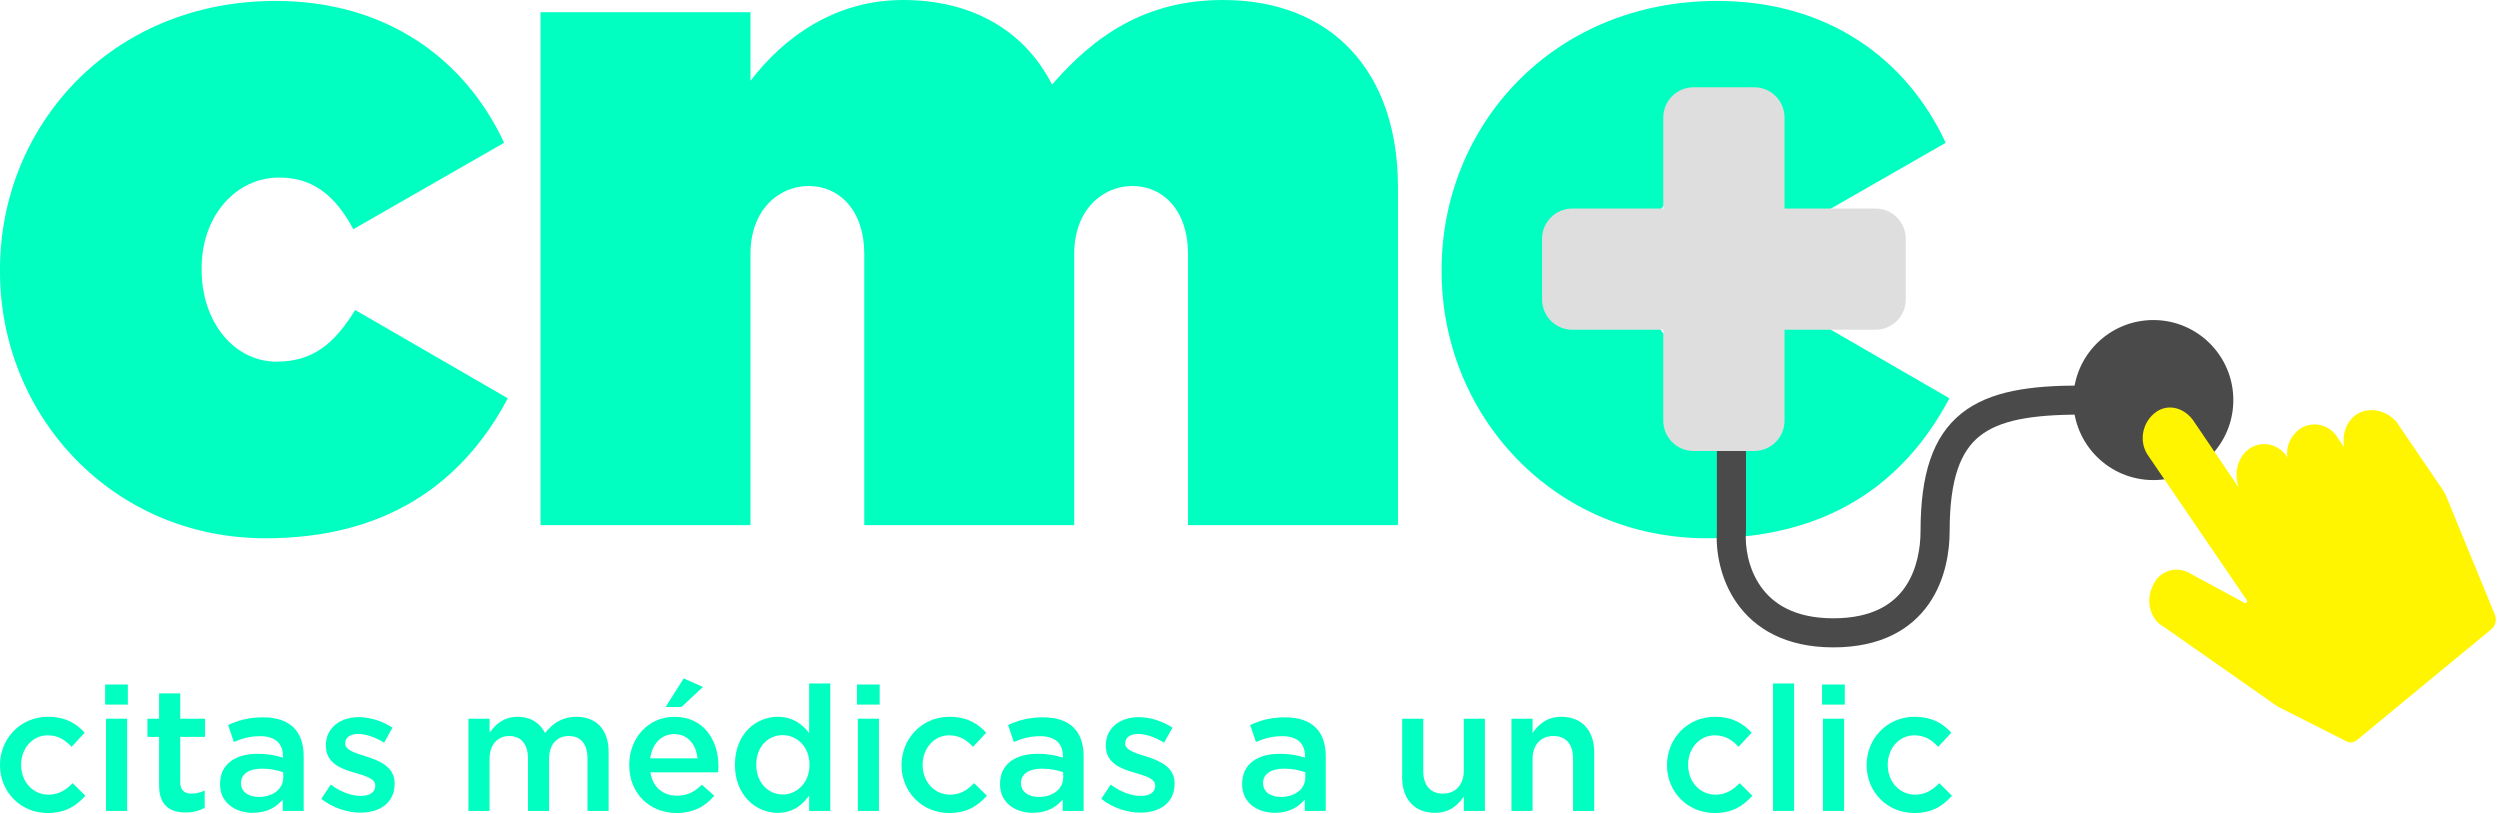
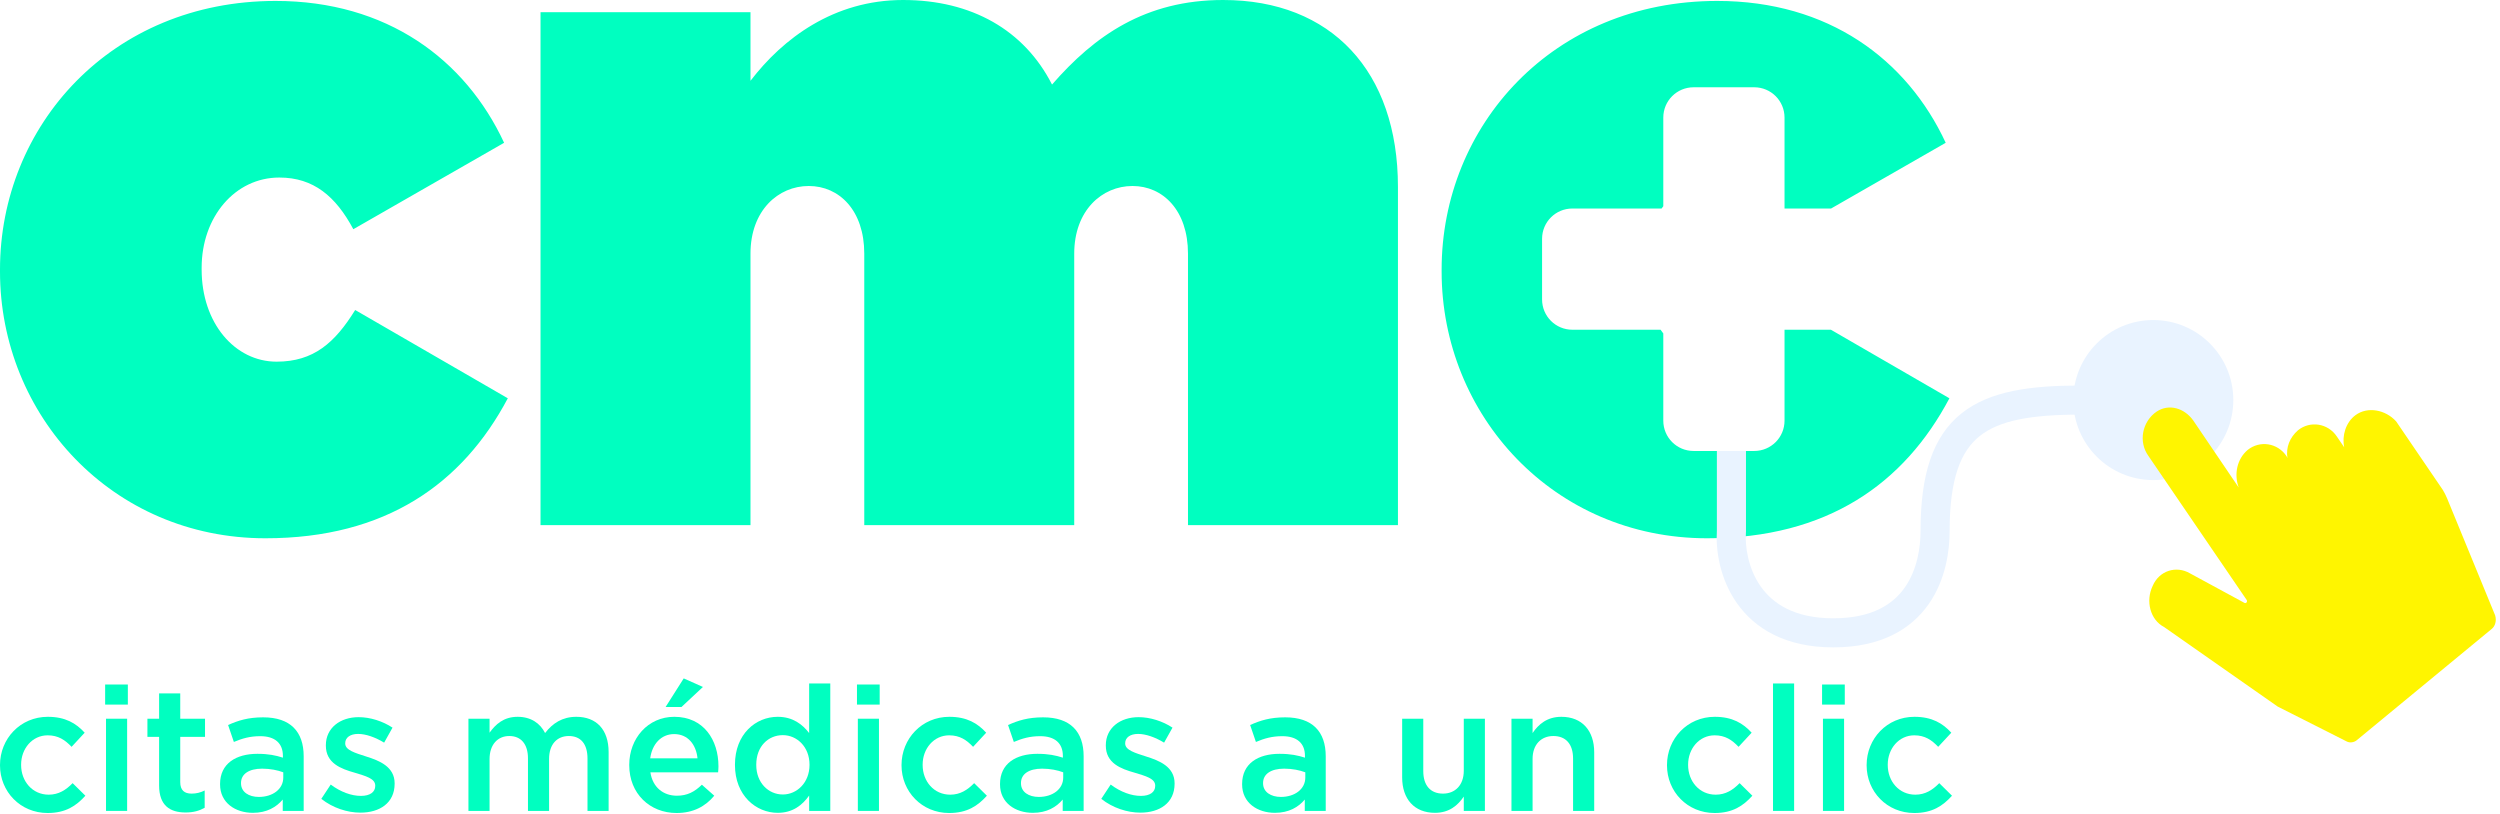
<svg xmlns="http://www.w3.org/2000/svg" width="123" height="40" viewBox="0 0 123 40" fill="none">
+   <path fill-rule="evenodd" clip-rule="evenodd" d="M26.594 25.836H36.924V12.479C36.924 10.353 38.289 9.151 39.791 9.151C41.293 9.151 42.522 10.353 42.522 12.479V25.836H52.852V12.479C52.852 10.353 54.217 9.151 55.719 9.151C57.22 9.151 58.449 10.353 58.449 12.479V25.836H68.779V9.197C68.779 3.513 65.503 0 60.178 0C56.356 0 53.853 1.756 51.76 4.16C50.394 1.479 47.8 0 44.433 0C41.02 0 38.517 1.895 36.924 3.975V0.601H26.594V25.836ZM13.061 26.483C18.977 26.483 22.754 23.802 24.984 19.596L17.475 15.252C16.474 16.87 15.427 17.794 13.607 17.794C11.559 17.794 9.921 15.899 9.921 13.265V13.172C9.921 10.676 11.559 8.735 13.743 8.735C15.427 8.735 16.519 9.66 17.384 11.277L24.802 7.025C22.89 2.912 19.022 0.046 13.561 0.046C5.461 0.046 0 6.193 0 13.265V13.357C0 20.428 5.506 26.483 13.061 26.483ZM95.911 19.596C93.681 23.802 89.904 26.483 83.988 26.483C76.434 26.483 70.928 20.428 70.928 13.357V13.265C70.928 6.193 76.389 0.046 84.489 0.046C89.95 0.046 93.818 2.912 95.729 7.025L90.089 10.259H87.799V5.785C87.799 4.96 87.133 4.294 86.308 4.294H83.326C82.5 4.294 81.834 4.96 81.834 5.785V10.147C81.806 10.184 81.777 10.221 81.75 10.259H77.361C76.535 10.259 75.87 10.924 75.87 11.75V14.732C75.87 15.557 76.535 16.223 77.361 16.223H81.701C81.744 16.286 81.789 16.346 81.834 16.406V20.697C81.834 21.522 82.5 22.188 83.326 22.188H86.308C87.133 22.188 87.799 21.522 87.799 20.697V16.223H90.081L95.911 19.596Z" fill="#00FFC0" />
  <path d="M2.345 40C3.229 40 3.753 39.648 4.2 39.149L3.573 38.531C3.247 38.866 2.886 39.098 2.396 39.098C1.598 39.098 1.039 38.445 1.039 37.638V37.62C1.039 36.83 1.589 36.178 2.345 36.178C2.869 36.178 3.204 36.409 3.522 36.744L4.166 36.049C3.745 35.585 3.212 35.267 2.353 35.267C0.996 35.267 0 36.349 0 37.638V37.655C0 38.943 0.996 40 2.345 40Z" fill="#00FFC0" />
  <path d="M5.173 34.666H6.29V33.678H5.173V34.666ZM5.216 39.897H6.255V35.361H5.216V39.897Z" fill="#00FFC0" />
  <path d="M9.134 39.974C9.52 39.974 9.812 39.888 10.07 39.742V38.892C9.864 38.995 9.658 39.046 9.426 39.046C9.074 39.046 8.868 38.883 8.868 38.479V36.255H10.087V35.361H8.868V34.116H7.828V35.361H7.253V36.255H7.828V38.642C7.828 39.639 8.369 39.974 9.134 39.974Z" fill="#00FFC0" />
  <path d="M14.941 39.897V37.208C14.941 35.997 14.289 35.293 12.949 35.293C12.21 35.293 11.72 35.447 11.222 35.671L11.506 36.504C11.918 36.332 12.296 36.22 12.803 36.22C13.524 36.22 13.919 36.564 13.919 37.191V37.277C13.567 37.165 13.215 37.088 12.665 37.088C11.609 37.088 10.827 37.569 10.827 38.574V38.591C10.827 39.502 11.583 39.991 12.442 39.991C13.129 39.991 13.601 39.708 13.911 39.338V39.897H14.941ZM13.937 38.256C13.937 38.823 13.421 39.209 12.734 39.209C12.244 39.209 11.858 38.969 11.858 38.539V38.522C11.858 38.084 12.244 37.818 12.897 37.818C13.301 37.818 13.67 37.895 13.937 37.998V38.256Z" fill="#00FFC0" />
  <path d="M17.732 39.982C18.677 39.982 19.416 39.51 19.416 38.557V38.539C19.416 37.724 18.668 37.423 18.007 37.217C17.474 37.045 16.985 36.908 16.985 36.581V36.564C16.985 36.298 17.217 36.109 17.62 36.109C17.998 36.109 18.462 36.272 18.9 36.538L19.312 35.8C18.831 35.482 18.213 35.284 17.646 35.284C16.744 35.284 16.032 35.808 16.032 36.667V36.684C16.032 37.552 16.779 37.827 17.449 38.016C17.981 38.179 18.462 38.299 18.462 38.651V38.668C18.462 38.969 18.204 39.158 17.758 39.158C17.294 39.158 16.762 38.969 16.272 38.6L15.808 39.304C16.375 39.751 17.088 39.982 17.732 39.982Z" fill="#00FFC0" />
  <path d="M23.047 39.897H24.086V37.346C24.086 36.641 24.481 36.212 25.057 36.212C25.632 36.212 25.976 36.607 25.976 37.311V39.897H27.015V37.337C27.015 36.607 27.419 36.212 27.986 36.212C28.57 36.212 28.905 36.598 28.905 37.32V39.897H29.944V37.002C29.944 35.894 29.343 35.267 28.355 35.267C27.668 35.267 27.187 35.585 26.818 36.066C26.577 35.585 26.122 35.267 25.469 35.267C24.773 35.267 24.378 35.645 24.086 36.049V35.361H23.047V39.897Z" fill="#00FFC0" />
  <path d="M32.746 34.786H33.527L34.584 33.798L33.639 33.377L32.746 34.786ZM33.287 40C34.12 40 34.713 39.665 35.142 39.149L34.532 38.608C34.172 38.96 33.811 39.149 33.304 39.149C32.634 39.149 32.11 38.737 31.999 37.998H35.331C35.34 37.895 35.348 37.801 35.348 37.706C35.348 36.401 34.618 35.267 33.175 35.267C31.878 35.267 30.959 36.332 30.959 37.629V37.646C30.959 39.046 31.973 40 33.287 40ZM31.99 37.311C32.084 36.607 32.531 36.117 33.167 36.117C33.854 36.117 34.249 36.641 34.318 37.311H31.99Z" fill="#00FFC0" />
  <path d="M38.264 39.991C39.003 39.991 39.475 39.613 39.81 39.141V39.897H40.85V33.627H39.81V36.066C39.484 35.645 39.012 35.267 38.264 35.267C37.182 35.267 36.16 36.117 36.16 37.62V37.638C36.16 39.141 37.199 39.991 38.264 39.991ZM38.514 39.089C37.809 39.089 37.208 38.514 37.208 37.638V37.62C37.208 36.719 37.801 36.169 38.514 36.169C39.209 36.169 39.828 36.744 39.828 37.62V37.638C39.828 38.505 39.209 39.089 38.514 39.089Z" fill="#00FFC0" />
  <path d="M42.163 34.666H43.28V33.678H42.163V34.666ZM42.206 39.897H43.245V35.361H42.206V39.897Z" fill="#00FFC0" />
  <path d="M46.699 40C47.584 40 48.108 39.648 48.555 39.149L47.928 38.531C47.601 38.866 47.24 39.098 46.751 39.098C45.952 39.098 45.394 38.445 45.394 37.638V37.62C45.394 36.83 45.944 36.178 46.699 36.178C47.223 36.178 47.558 36.409 47.876 36.744L48.52 36.049C48.099 35.585 47.567 35.267 46.708 35.267C45.351 35.267 44.355 36.349 44.355 37.638V37.655C44.355 38.943 45.351 40 46.699 40Z" fill="#00FFC0" />
  <path d="M53.315 39.897V37.208C53.315 35.997 52.663 35.293 51.323 35.293C50.584 35.293 50.094 35.447 49.596 35.671L49.88 36.504C50.292 36.332 50.67 36.22 51.177 36.22C51.898 36.22 52.293 36.564 52.293 37.191V37.277C51.941 37.165 51.589 37.088 51.039 37.088C49.983 37.088 49.201 37.569 49.201 38.574V38.591C49.201 39.502 49.957 39.991 50.816 39.991C51.503 39.991 51.976 39.708 52.285 39.338V39.897H53.315ZM52.31 38.256C52.31 38.823 51.795 39.209 51.108 39.209C50.618 39.209 50.232 38.969 50.232 38.539V38.522C50.232 38.084 50.618 37.818 51.271 37.818C51.675 37.818 52.044 37.895 52.31 37.998V38.256Z" fill="#00FFC0" />
  <path d="M56.106 39.982C57.051 39.982 57.79 39.51 57.79 38.557V38.539C57.79 37.724 57.042 37.423 56.381 37.217C55.849 37.045 55.359 36.908 55.359 36.581V36.564C55.359 36.298 55.591 36.109 55.995 36.109C56.372 36.109 56.836 36.272 57.274 36.538L57.687 35.8C57.206 35.482 56.587 35.284 56.02 35.284C55.118 35.284 54.406 35.808 54.406 36.667V36.684C54.406 37.552 55.153 37.827 55.823 38.016C56.355 38.179 56.836 38.299 56.836 38.651V38.668C56.836 38.969 56.579 39.158 56.132 39.158C55.668 39.158 55.136 38.969 54.646 38.6L54.182 39.304C54.749 39.751 55.462 39.982 56.106 39.982Z" fill="#00FFC0" />
  <path d="M65.226 39.897V37.208C65.226 35.997 64.573 35.293 63.233 35.293C62.495 35.293 62.005 35.447 61.507 35.671L61.791 36.504C62.203 36.332 62.581 36.22 63.087 36.22C63.809 36.22 64.204 36.564 64.204 37.191V37.277C63.852 37.165 63.5 37.088 62.95 37.088C61.894 37.088 61.112 37.569 61.112 38.574V38.591C61.112 39.502 61.868 39.991 62.727 39.991C63.414 39.991 63.886 39.708 64.195 39.338V39.897H65.226ZM64.221 38.256C64.221 38.823 63.706 39.209 63.019 39.209C62.529 39.209 62.143 38.969 62.143 38.539V38.522C62.143 38.084 62.529 37.818 63.182 37.818C63.586 37.818 63.955 37.895 64.221 37.998V38.256Z" fill="#00FFC0" />
  <path d="M70.6 39.991C71.305 39.991 71.726 39.622 72.018 39.192V39.897H73.057V35.361H72.018V37.921C72.018 38.625 71.597 39.046 70.996 39.046C70.377 39.046 70.025 38.642 70.025 37.938V35.361H68.986V38.248C68.986 39.304 69.578 39.991 70.6 39.991Z" fill="#00FFC0" />
  <path d="M74.364 39.897H75.403V37.337C75.403 36.633 75.824 36.212 76.425 36.212C77.043 36.212 77.395 36.615 77.395 37.32V39.897H78.435V37.011C78.435 35.954 77.842 35.267 76.82 35.267C76.116 35.267 75.695 35.636 75.403 36.066V35.361H74.364V39.897Z" fill="#00FFC0" />
  <path d="M84.361 40C85.245 40 85.769 39.648 86.216 39.149L85.589 38.531C85.262 38.866 84.902 39.098 84.412 39.098C83.613 39.098 83.055 38.445 83.055 37.638V37.62C83.055 36.83 83.605 36.178 84.361 36.178C84.884 36.178 85.219 36.409 85.537 36.744L86.181 36.049C85.76 35.585 85.228 35.267 84.369 35.267C83.012 35.267 82.016 36.349 82.016 37.638V37.655C82.016 38.943 83.012 40 84.361 40Z" fill="#00FFC0" />
  <path d="M87.232 39.897H88.271V33.627H87.232V39.897Z" fill="#00FFC0" />
  <path d="M89.646 34.666H90.763V33.678H89.646V34.666ZM89.689 39.897H90.729V35.361H89.689V39.897Z" fill="#00FFC0" />
  <path d="M94.183 40C95.067 40 95.591 39.648 96.038 39.149L95.411 38.531C95.084 38.866 94.724 39.098 94.234 39.098C93.435 39.098 92.877 38.445 92.877 37.638V37.62C92.877 36.83 93.427 36.178 94.183 36.178C94.707 36.178 95.041 36.409 95.359 36.744L96.004 36.049C95.583 35.585 95.05 35.267 94.191 35.267C92.834 35.267 91.838 36.349 91.838 37.638V37.655C91.838 38.943 92.834 40 94.183 40Z" fill="#00FFC0" />
-   <path d="M13.061 26.483C18.977 26.483 22.754 23.802 24.984 19.596L17.475 15.252C16.474 16.87 15.427 17.794 13.607 17.794C11.559 17.794 9.921 15.899 9.921 13.265V13.172C9.921 10.676 11.559 8.735 13.743 8.735C15.427 8.735 16.519 9.66 17.384 11.277L24.802 7.025C22.89 2.912 19.022 0.046 13.561 0.046C5.461 0.046 0 6.193 0 13.265V13.357C0 20.428 5.506 26.483 13.061 26.483Z" fill="#00FFC0" />
-   <path d="M26.594 25.836H36.924V12.479C36.924 10.353 38.289 9.151 39.791 9.151C41.293 9.151 42.522 10.353 42.522 12.479V25.836H52.852V12.479C52.852 10.353 54.217 9.151 55.719 9.151C57.22 9.151 58.449 10.353 58.449 12.479V25.836H68.779V9.197C68.779 3.513 65.503 0 60.178 0C56.356 0 53.853 1.756 51.76 4.16C50.394 1.479 47.8 0 44.433 0C41.02 0 38.517 1.895 36.924 3.975V0.601H26.594V25.836Z" fill="#00FFC0" />
-   <path d="M83.988 26.483C89.904 26.483 93.681 23.802 95.911 19.596L88.403 15.252C87.401 16.87 86.355 17.794 84.534 17.794C82.487 17.794 80.848 15.899 80.848 13.265V13.172C80.848 10.676 82.487 8.735 84.671 8.735C86.355 8.735 87.447 9.66 88.312 11.277L95.729 7.025C93.818 2.912 89.95 0.046 84.489 0.046C76.389 0.046 70.928 6.193 70.928 13.265V13.357C70.928 20.428 76.434 26.483 83.988 26.483Z" fill="#00FFC0" />
-   <path fill-rule="evenodd" clip-rule="evenodd" d="M97.406 21.451C96.484 22.185 95.923 23.514 95.923 26.125C95.923 27.093 95.733 28.513 94.9 29.71C94.035 30.953 92.551 31.851 90.197 31.851C87.835 31.851 86.325 30.918 85.45 29.667C84.611 28.469 84.408 27.058 84.471 26.101V22.189H85.902V26.151L85.9 26.176C85.849 26.889 86.008 27.968 86.623 28.846C87.209 29.684 88.264 30.42 90.197 30.42C92.137 30.42 93.157 29.708 93.725 28.893C94.323 28.032 94.491 26.947 94.491 26.125C94.491 23.368 95.075 21.476 96.515 20.331C97.908 19.223 99.93 18.968 102.364 18.968V20.399C99.932 20.399 98.375 20.681 97.406 21.451Z" fill="#4A4A4A" />
-   <path d="M93.764 14.732C93.764 15.557 93.098 16.223 92.272 16.223H87.799V20.697C87.799 21.522 87.133 22.188 86.308 22.188H83.325C82.5 22.188 81.834 21.522 81.834 20.697V16.223H77.361C76.535 16.223 75.87 15.557 75.87 14.732V11.75C75.87 10.924 76.535 10.259 77.361 10.259H81.834V5.785C81.834 4.96 82.5 4.294 83.325 4.294H86.308C87.133 4.294 87.799 4.96 87.799 5.785V10.259H92.272C93.098 10.259 93.764 10.924 93.764 11.75V14.732Z" fill="#DEDEDE" />
-   <circle cx="105.943" cy="19.683" r="3.937" fill="#4A4A4A" />
-   <path d="M115.894 20.424C115.415 20.776 115.215 21.435 115.335 22.007L114.975 21.479C114.536 20.82 113.658 20.688 113.059 21.171C112.66 21.523 112.46 22.007 112.54 22.535L112.5 22.447C112.061 21.787 111.182 21.655 110.583 22.139C110.064 22.579 109.905 23.327 110.144 23.986L107.908 20.688C107.469 20.072 106.71 19.852 106.112 20.248C105.393 20.732 105.193 21.743 105.712 22.447L110.543 29.528C110.583 29.616 110.503 29.704 110.424 29.66L107.749 28.209C107.07 27.813 106.231 28.077 105.912 28.825C105.553 29.572 105.792 30.496 106.471 30.848L112.061 34.762L115.454 36.478C115.614 36.566 115.814 36.522 115.934 36.434L122.601 30.936C122.761 30.804 122.841 30.54 122.761 30.276L120.485 24.734C120.366 24.426 120.246 24.162 120.046 23.898L117.89 20.732C117.371 20.16 116.493 19.984 115.894 20.424Z" fill="#FFF500" />
+   <path fill-rule="evenodd" clip-rule="evenodd" d="M97.406 21.451C96.484 22.185 95.922 23.514 95.922 26.125C95.922 27.093 95.733 28.513 94.9 29.71C94.035 30.953 92.551 31.851 90.196 31.851C87.835 31.851 86.325 30.918 85.45 29.667C84.611 28.469 84.407 27.058 84.47 26.101V22.189H85.902V26.151L85.9 26.176C85.849 26.889 86.007 27.968 86.622 28.846C87.209 29.684 88.264 30.42 90.196 30.42C92.136 30.42 93.157 29.708 93.724 28.893C94.323 28.032 94.491 26.947 94.491 26.125C94.491 23.368 95.075 21.476 96.515 20.331C97.908 19.223 99.929 18.968 102.364 18.968V20.399C99.932 20.399 98.375 20.681 97.406 21.451Z" fill="#E9F3FF" />
+   <circle cx="105.942" cy="19.683" r="3.937" fill="#E9F3FF" />
+   <path d="M115.893 20.424C115.414 20.776 115.215 21.435 115.335 22.007L114.975 21.479C114.536 20.82 113.658 20.688 113.059 21.171C112.659 21.523 112.46 22.007 112.54 22.535L112.5 22.447C112.06 21.787 111.182 21.655 110.583 22.139C110.064 22.579 109.904 23.327 110.144 23.986L107.908 20.688C107.469 20.072 106.71 19.852 106.111 20.248C105.393 20.732 105.193 21.743 105.712 22.447L110.543 29.528C110.583 29.616 110.503 29.704 110.423 29.66L107.748 28.209C107.07 27.813 106.231 28.077 105.912 28.825C105.552 29.572 105.792 30.496 106.471 30.848L112.06 34.762L115.454 36.478C115.614 36.566 115.814 36.522 115.933 36.434L122.601 30.936C122.761 30.804 122.841 30.54 122.761 30.276L120.485 24.734C120.365 24.426 120.246 24.162 120.046 23.898L117.89 20.732C117.371 20.16 116.492 19.984 115.893 20.424Z" fill="#FFF500" />
</svg>
